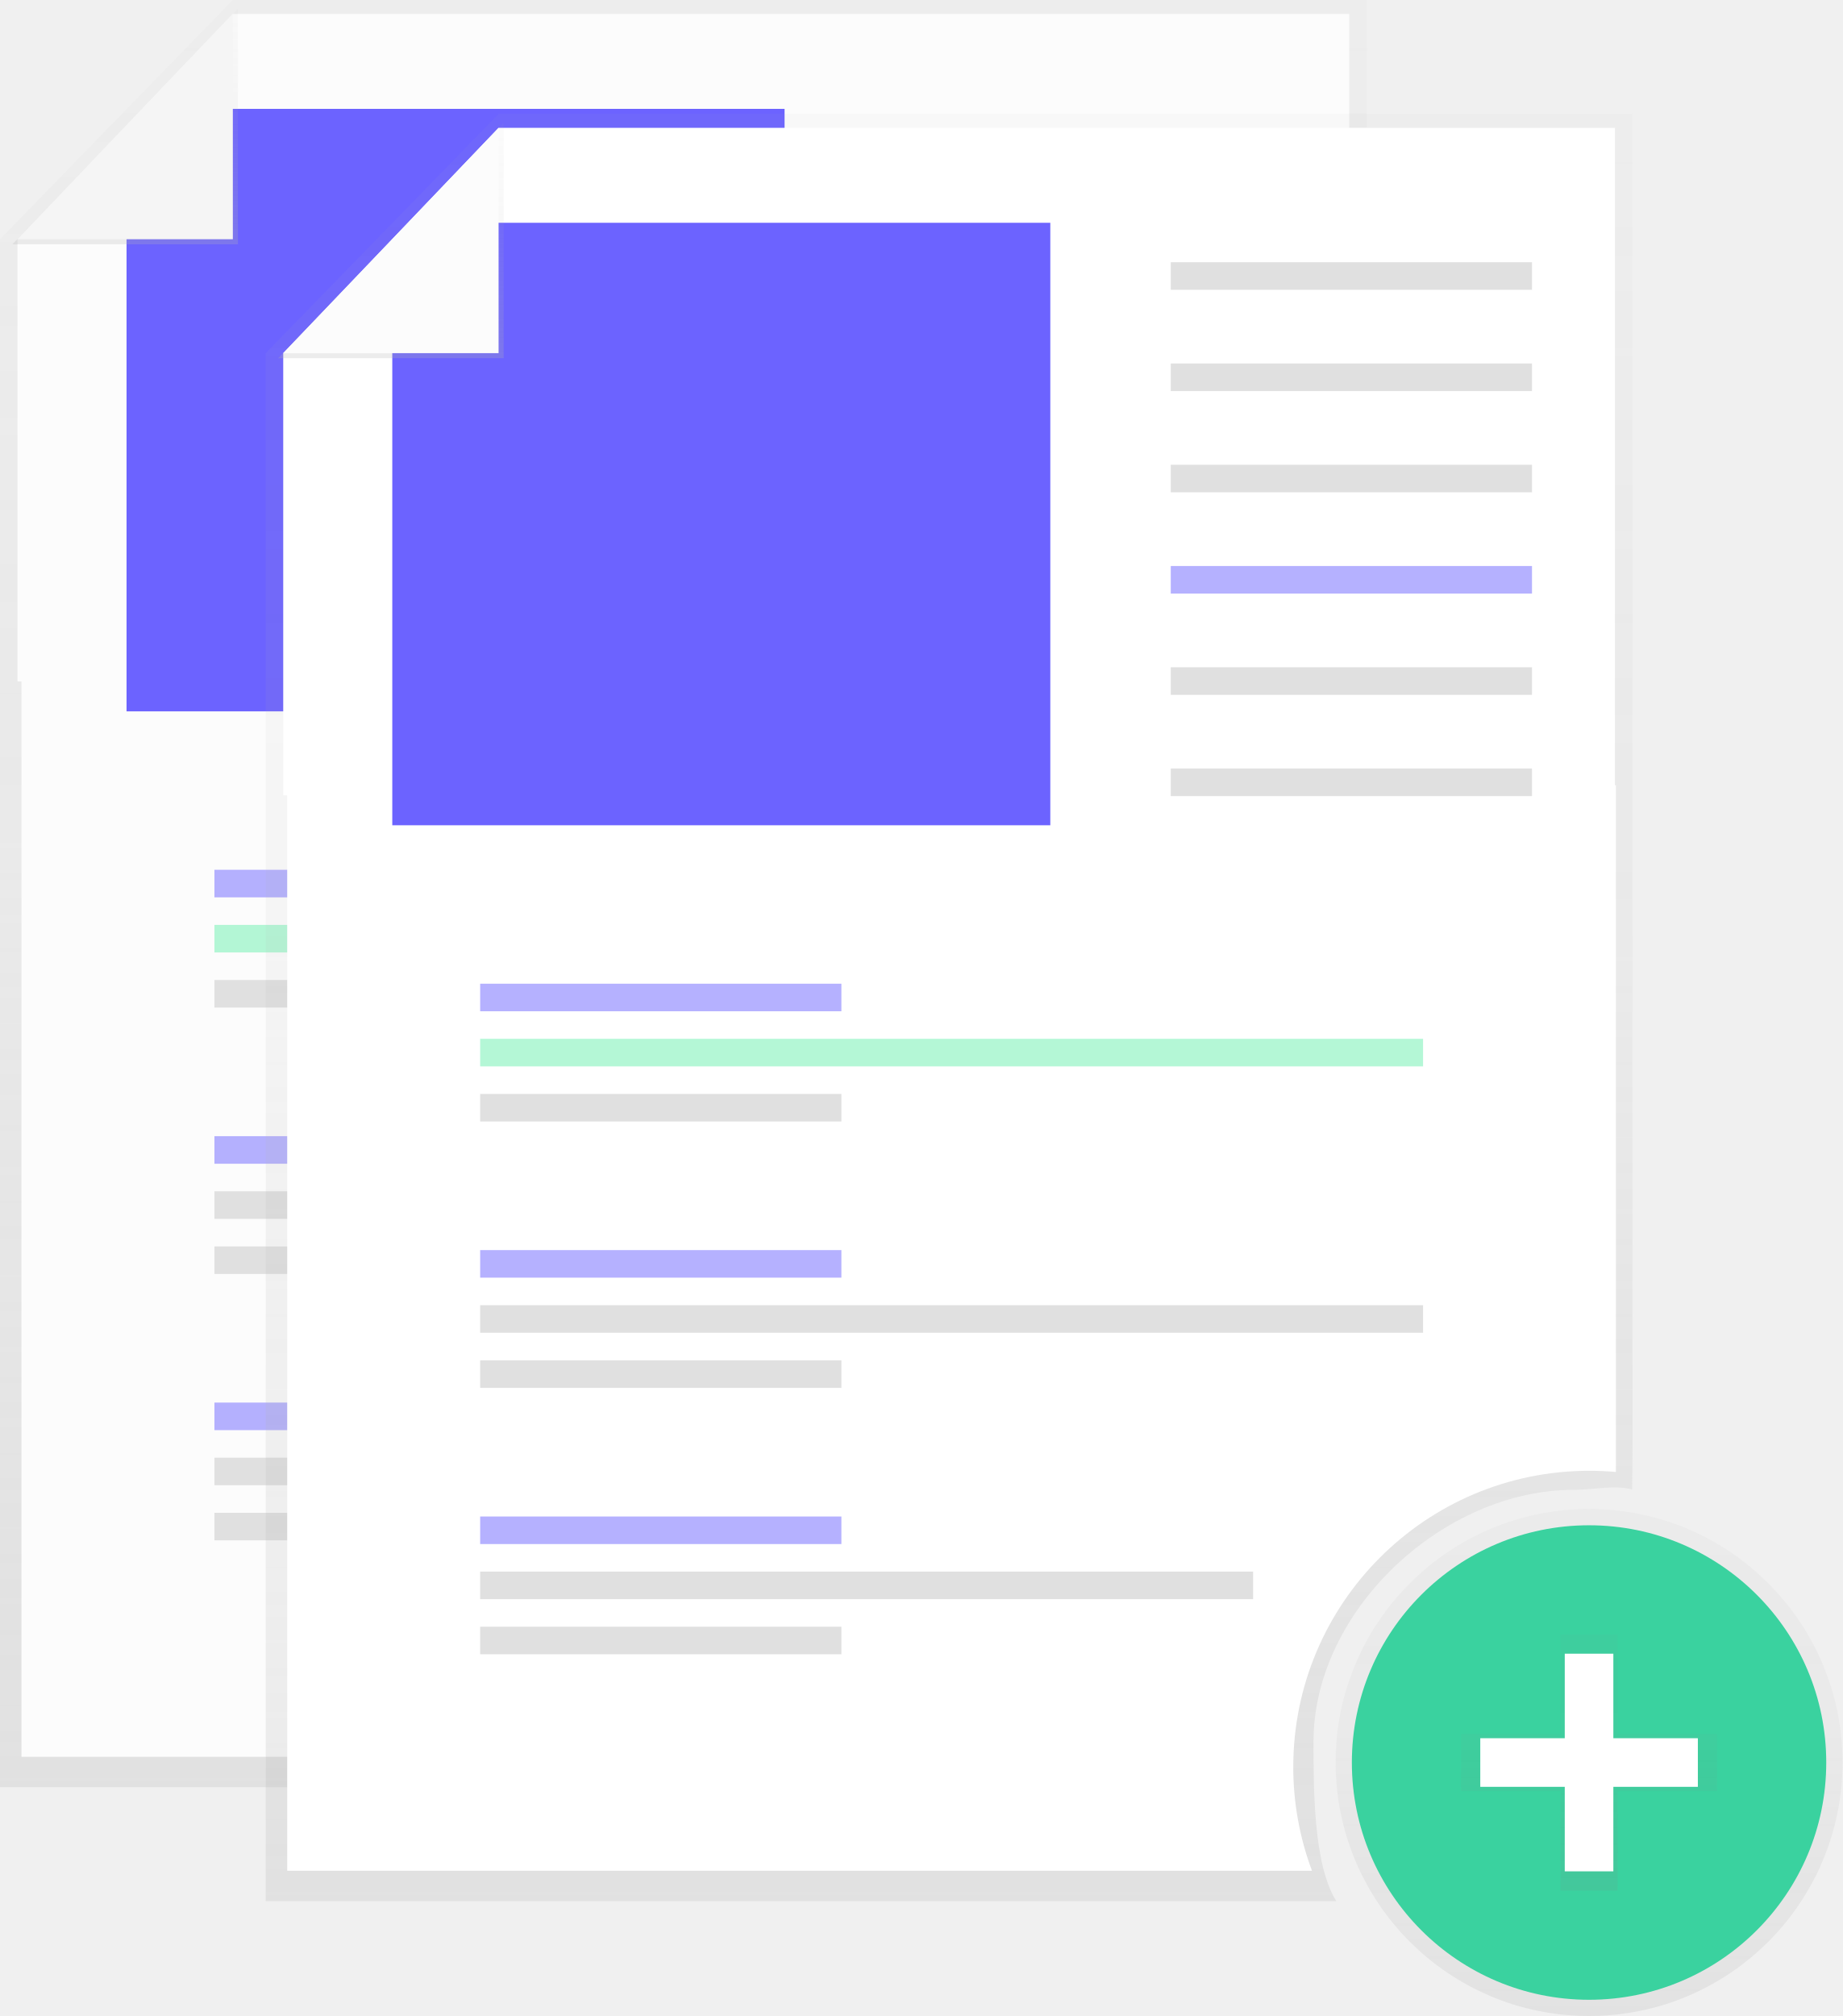
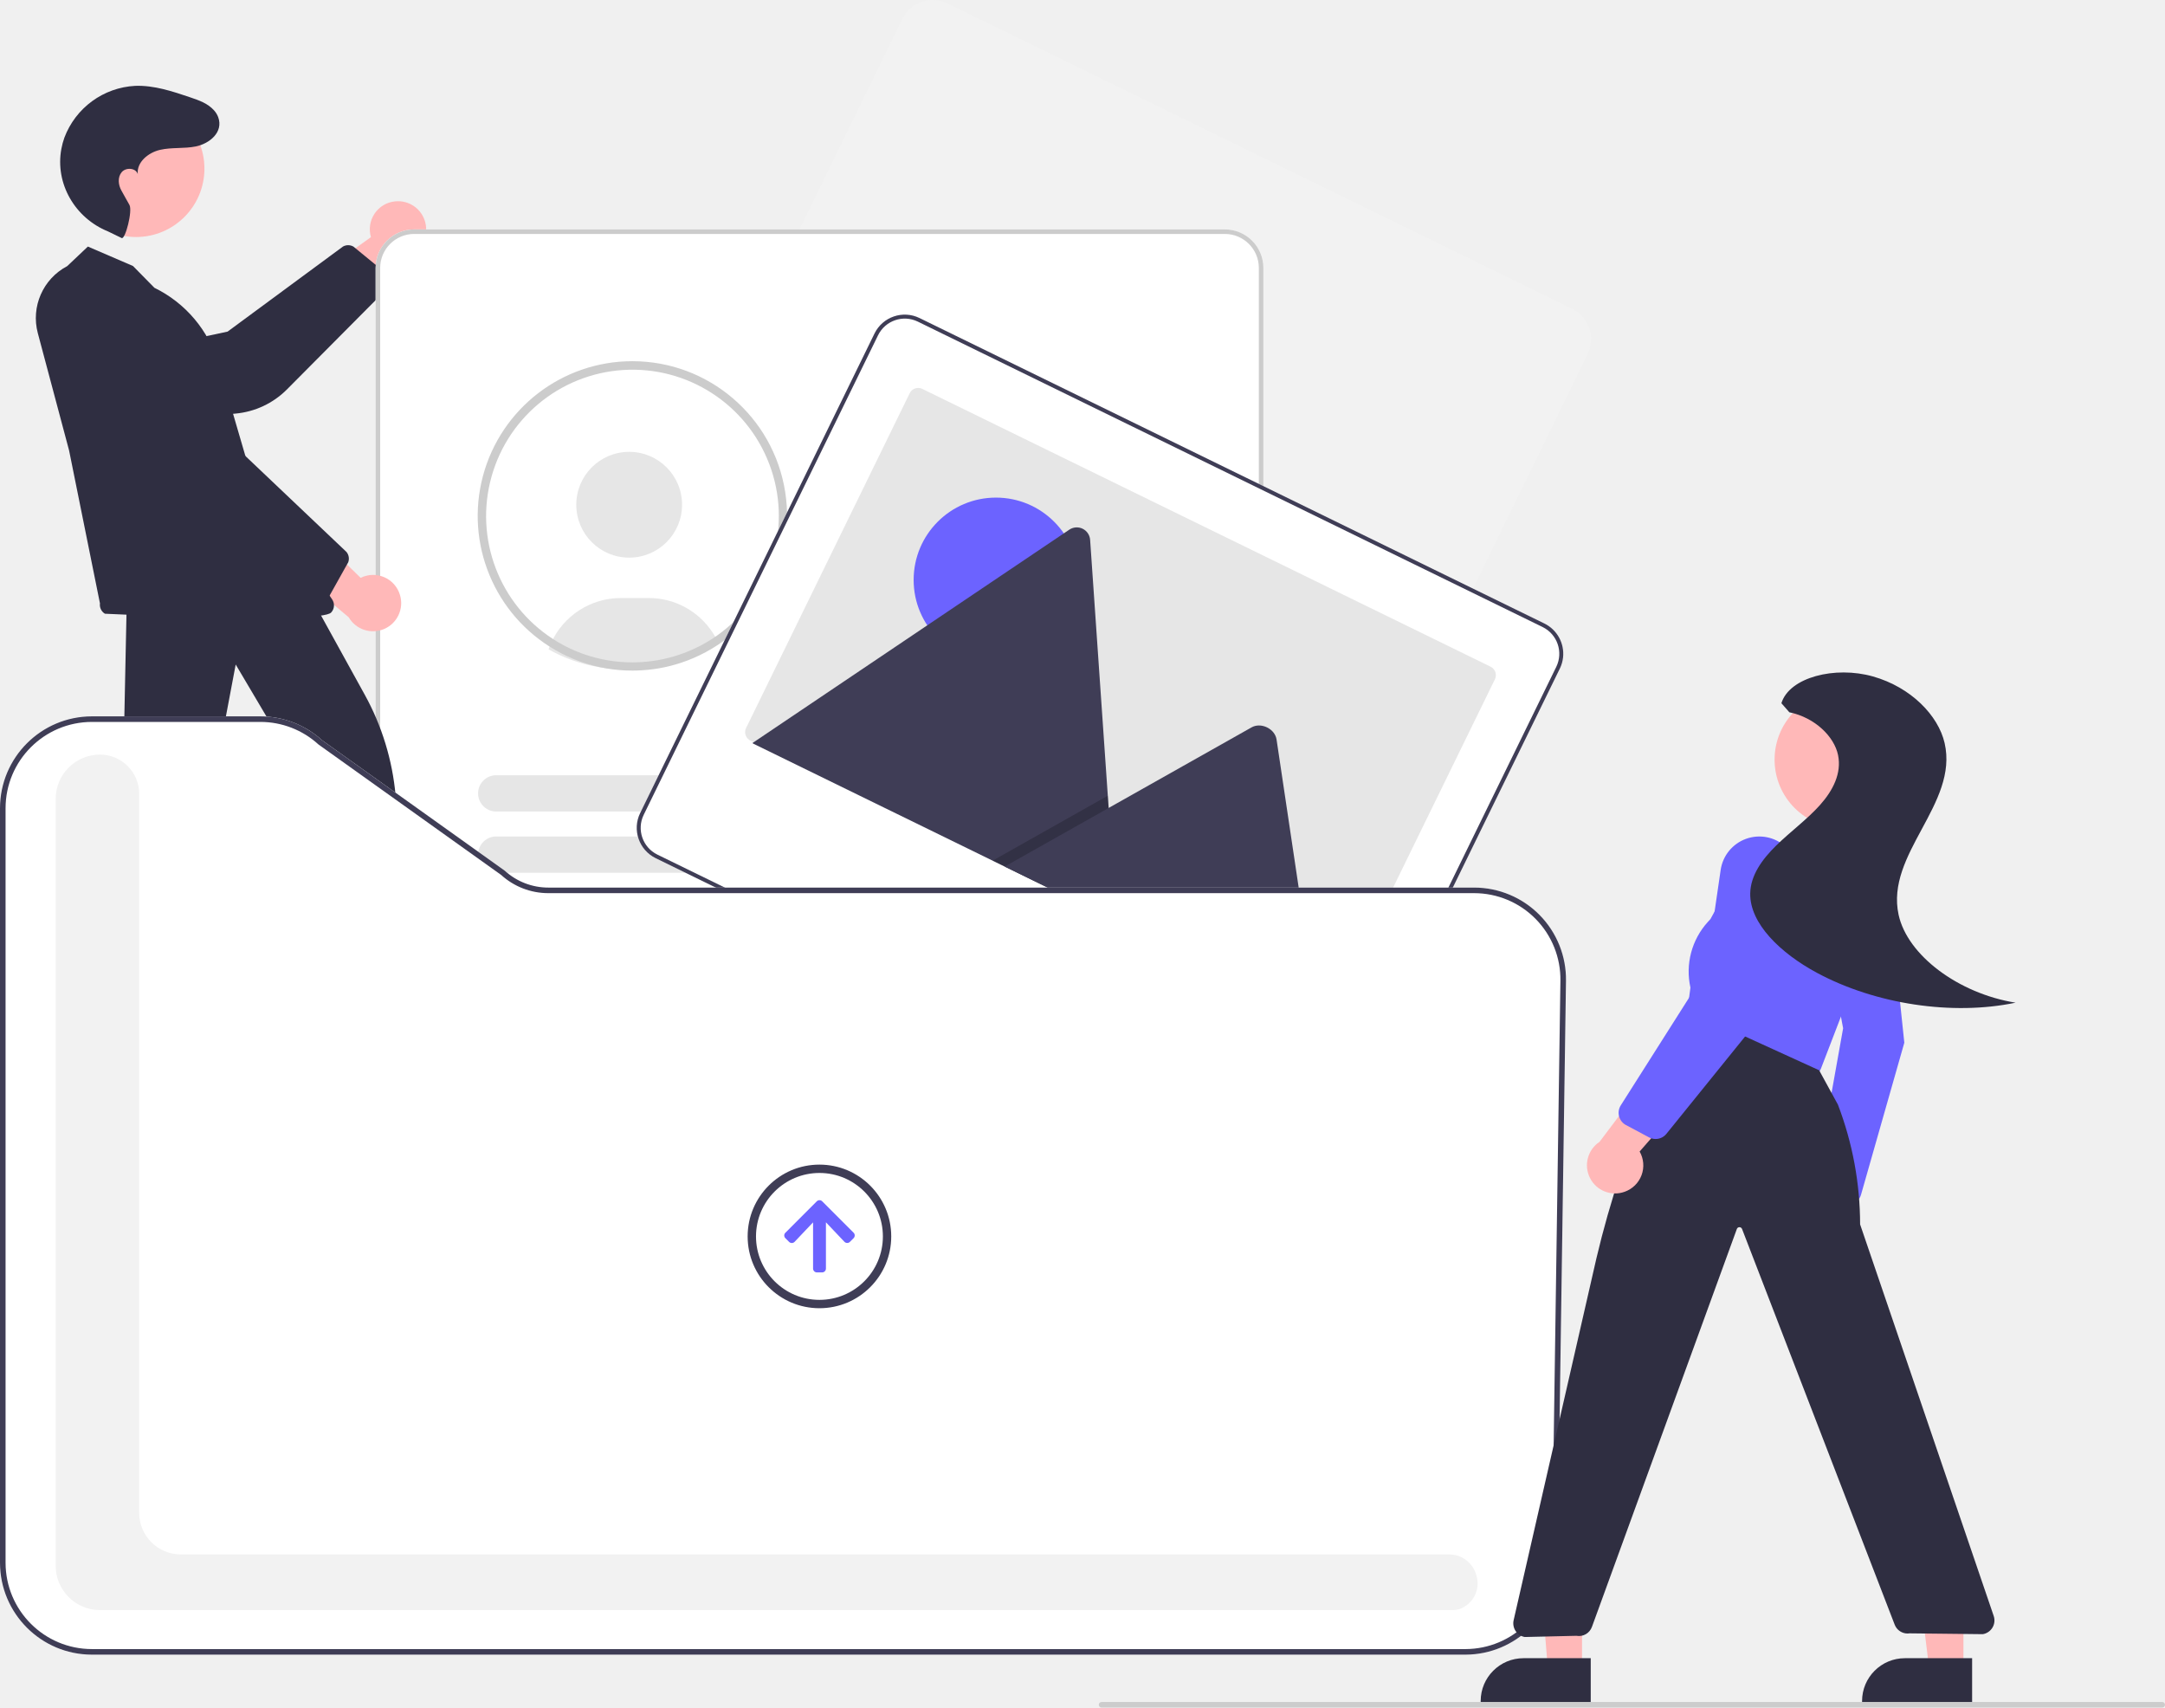
- <svg xmlns="http://www.w3.org/2000/svg" xmlns:xlink="http://www.w3.org/1999/xlink" id="72abf1fc-af5c-4a12-adab-83afeedac95e" data-name="Layer 1" width="728" height="796.38" viewBox="0 0 728 796.38">
-   <defs>
-     <linearGradient id="44dab5fe-2df9-47ba-adb2-140775afca0e" x1="506" y1="757.81" x2="506" y2="51.81" gradientUnits="userSpaceOnUse">
-       <stop offset="0" stop-color="#b3b3b3" stop-opacity="0.25" />
-       <stop offset="0.54" stop-color="#b3b3b3" stop-opacity="0.1" />
-       <stop offset="1" stop-color="#b3b3b3" stop-opacity="0.05" />
-     </linearGradient>
-     <linearGradient id="b071ddd1-33a6-4512-b8b6-1cee124e019a" x1="49.46" y1="96.5" x2="49.46" y2="3.5" xlink:href="#44dab5fe-2df9-47ba-adb2-140775afca0e" />
-     <linearGradient id="d200849e-56d5-45c5-85eb-e9070e3330a6" x1="627.87" y1="796.38" x2="627.87" y2="596.12" gradientUnits="userSpaceOnUse">
-       <stop offset="0" stop-color="gray" stop-opacity="0.25" />
-       <stop offset="0.54" stop-color="gray" stop-opacity="0.12" />
-       <stop offset="1" stop-color="gray" stop-opacity="0.1" />
-     </linearGradient>
-     <linearGradient id="39846f9a-c4dd-4a41-91c8-743bb7d77e65" x1="627.87" y1="746.82" x2="627.87" y2="645.68" xlink:href="#d200849e-56d5-45c5-85eb-e9070e3330a6" />
-     <linearGradient id="af8f0828-33b7-4bd6-b50f-ae3d37501acf" x1="611" y1="802.81" x2="611" y2="96.81" xlink:href="#44dab5fe-2df9-47ba-adb2-140775afca0e" />
-     <linearGradient id="152252ce-949a-4e00-886c-6a46b2444b40" x1="154.46" y1="141.5" x2="154.46" y2="48.5" xlink:href="#44dab5fe-2df9-47ba-adb2-140775afca0e" />
-   </defs>
-   <path d="M650,694.81c0-51.76,51.11-99.48,102.87-99.48,7.93,0,15.62-2,23-.16.1-2.26.16-15.54.16-17.82V51.81H328l-92,94.5v611.5H659C649.9,743.37,650,713.15,650,694.81Z" transform="translate(-236 -51.81)" fill="url(#44dab5fe-2df9-47ba-adb2-140775afca0e)" />
-   <path d="M642,704.81a117,117,0,0,1,117-117c3.53,0,7,.17,10.48.47V317h-525V745.81H649.39A116.74,116.74,0,0,1,642,704.81Z" transform="translate(-236 -51.81)" fill="#fcfcfc" />
-   <polygon points="533.09 269.19 6.91 269.19 6.91 94.5 92 5.5 533.09 5.5 533.09 269.19" fill="#fcfcfc" />
-   <rect x="357.59" y="58.59" width="142.73" height="10.89" fill="#e0e0e0" />
-   <rect x="357.59" y="98.59" width="142.73" height="10.89" fill="#e0e0e0" />
-   <rect x="357.59" y="138.59" width="142.73" height="10.89" fill="#e0e0e0" />
-   <rect x="357.59" y="178.59" width="142.73" height="10.89" fill="#6c63ff" opacity="0.5" />
-   <rect x="357.59" y="218.59" width="142.73" height="10.89" fill="#e0e0e0" />
-   <rect x="357.59" y="258.59" width="142.73" height="10.89" fill="#e0e0e0" />
-   <rect x="84.72" y="343.59" width="142.73" height="10.89" fill="#6c63ff" opacity="0.5" />
-   <rect x="84.72" y="387.13" width="142.73" height="10.89" fill="#e0e0e0" />
-   <rect x="84.72" y="365.36" width="372.56" height="10.89" fill="#69f0ae" opacity="0.5" />
-   <rect x="84.72" y="448.82" width="142.73" height="10.89" fill="#6c63ff" opacity="0.5" />
-   <rect x="84.72" y="492.37" width="142.73" height="10.89" fill="#e0e0e0" />
-   <rect x="84.72" y="470.59" width="372.56" height="10.89" fill="#e0e0e0" />
-   <rect x="84.72" y="554.06" width="142.73" height="10.89" fill="#6c63ff" opacity="0.5" />
-   <rect x="84.72" y="597.6" width="142.73" height="10.89" fill="#e0e0e0" />
-   <rect x="84.72" y="575.83" width="305.41" height="10.89" fill="#e0e0e0" />
-   <polygon points="310 281 50 281 50 54 59 43 79.75 43 310 43 310 281" fill="#6c63ff" />
-   <polygon points="4.91 96.5 94 96.5 94 3.5 4.91 96.5" fill="url(#b071ddd1-33a6-4512-b8b6-1cee124e019a)" />
-   <polygon points="6.91 94.5 92 94.5 92 5.5 6.91 94.5" fill="#f5f5f5" />
-   <g opacity="0.5">
-     <circle cx="627.87" cy="696.25" r="100.13" fill="url(#d200849e-56d5-45c5-85eb-e9070e3330a6)" />
-   </g>
-   <circle cx="627.87" cy="696.25" r="93.72" fill="#3ad29f" />
-   <g opacity="0.5">
-     <polygon points="678.44 684.95 639.16 684.95 639.16 645.68 616.58 645.68 616.58 684.95 577.3 684.95 577.3 707.54 616.58 707.54 616.58 746.82 639.16 746.82 639.16 707.54 678.44 707.54 678.44 684.95" fill="url(#39846f9a-c4dd-4a41-91c8-743bb7d77e65)" />
-   </g>
-   <rect x="618.27" y="653.26" width="19.2" height="85.97" fill="#fff" />
-   <rect x="854.27" y="705.07" width="19.2" height="85.97" transform="translate(1375.93 -167.62) rotate(90)" fill="#fff" />
-   <path d="M755,739.81c0-51.76,51.11-99.48,102.87-99.48,7.93,0,15.62-2,23-.16.1-2.26.16-15.54.16-17.82V96.81H433l-92,94.5v611.5H764C754.9,788.37,755,758.15,755,739.81Z" transform="translate(-236 -51.81)" fill="url(#af8f0828-33b7-4bd6-b50f-ae3d37501acf)" />
-   <path d="M747,749.81a117,117,0,0,1,117-117c3.53,0,7,.17,10.48.47V362h-525V790.81H754.39A116.74,116.74,0,0,1,747,749.81Z" transform="translate(-236 -51.81)" fill="#fff" />
-   <polygon points="638.09 314.19 111.91 314.19 111.91 139.5 197 50.5 638.09 50.5 638.09 314.19" fill="#fff" />
-   <rect x="462.59" y="103.59" width="142.73" height="10.89" fill="#e0e0e0" />
-   <rect x="462.59" y="143.59" width="142.73" height="10.89" fill="#e0e0e0" />
-   <rect x="462.59" y="183.59" width="142.73" height="10.89" fill="#e0e0e0" />
-   <rect x="462.59" y="223.59" width="142.73" height="10.89" fill="#6c63ff" opacity="0.5" />
-   <rect x="462.59" y="263.59" width="142.73" height="10.89" fill="#e0e0e0" />
-   <rect x="462.59" y="303.59" width="142.73" height="10.89" fill="#e0e0e0" />
-   <rect x="189.72" y="388.59" width="142.73" height="10.89" fill="#6c63ff" opacity="0.5" />
-   <rect x="189.72" y="432.13" width="142.73" height="10.89" fill="#e0e0e0" />
-   <rect x="189.72" y="410.36" width="372.56" height="10.89" fill="#69f0ae" opacity="0.5" />
-   <rect x="189.72" y="493.82" width="142.73" height="10.89" fill="#6c63ff" opacity="0.5" />
-   <rect x="189.72" y="537.37" width="142.73" height="10.89" fill="#e0e0e0" />
-   <rect x="189.72" y="515.59" width="372.56" height="10.89" fill="#e0e0e0" />
-   <rect x="189.72" y="599.06" width="142.73" height="10.89" fill="#6c63ff" opacity="0.5" />
-   <rect x="189.72" y="642.6" width="142.73" height="10.89" fill="#e0e0e0" />
-   <rect x="189.72" y="620.83" width="305.41" height="10.89" fill="#e0e0e0" />
-   <polygon points="415 326 155 326 155 99 164 88 184.75 88 415 88 415 326" fill="#6c63ff" />
-   <polygon points="109.91 141.5 199 141.5 199 48.5 109.91 141.5" fill="url(#152252ce-949a-4e00-886c-6a46b2444b40)" />
-   <polygon points="111.91 139.5 197 139.5 197 50.5 111.91 139.5" fill="#fcfcfc" />
+ <svg xmlns="http://www.w3.org/2000/svg" data-name="Layer 1" width="777.697" height="613.285" viewBox="0 0 777.697 613.285">
+   <path d="M352.946,215.692a10.056,10.056,0,0,0-8.543,12.836l-29.075,20.776,17.331,6.669,24.953-20.752a10.11,10.11,0,0,0-4.666-19.53Z" transform="translate(-211.1516 -143.3574)" fill="#ffb8b8" />
+   <path d="M350.242,246.986l-36.064,36.287a29.896,29.896,0,0,1-18.419,8.63l-44.563,4.066a12.28,12.28,0,0,1-9.115-2.865,11.996,11.996,0,0,1,5.293-20.951l45.526-9.694,41.448-30.553a3.793,3.793,0,0,1,3.769.028l11.272,9.234a3.703,3.703,0,0,1,1.868,3.886A3.618,3.618,0,0,1,350.242,246.986Z" transform="translate(-211.1516 -143.3574)" fill="#2f2e41" />
+   <path d="M782.628,266.487a12.132,12.132,0,0,0-6.718-12.199L551.469,144.591a12.1,12.1,0,0,0-16.186,5.551l-.004.008L451.099,322.384a12.121,12.121,0,0,0,5.56,16.19L681.1,448.271a12.121,12.121,0,0,0,16.19-5.56l84.18-172.234A12.012,12.012,0,0,0,782.628,266.487Z" transform="translate(-211.1516 -143.3574)" fill="#f2f2f2" />
+   <path d="M651.142,648.761H359.917a13.845,13.845,0,0,1-13.829-13.829V239.582a13.845,13.845,0,0,1,13.829-13.829H651.142a13.845,13.845,0,0,1,13.829,13.829v395.349A13.845,13.845,0,0,1,651.142,648.761Z" transform="translate(-211.1516 -143.3574)" fill="#fff" />
+   <circle cx="226.008" cy="181.285" r="19" fill="#e6e6e6" />
+   <path d="M408.201,376.572a54.431,54.431,0,0,0,8.399,3.871l.513.178A54.767,54.767,0,0,0,435.32,383.712c1.248,0,2.449-.043,3.572-.128a54.135,54.135,0,0,0,8.123-1.12c1.468-.321,2.932-.705,4.348-1.139.343-.101.66-.2,1.007-.309a55.183,55.183,0,0,0,16.052-8.318,24.805,24.805,0,0,0-1.279-2.149,27.425,27.425,0,0,0-22.983-12.406h-10a27.516,27.516,0,0,0-25.025,16.088A24.984,24.984,0,0,0,408.201,376.572Z" transform="translate(-211.1516 -143.3574)" fill="#e6e6e6" />
+   <path d="M443.607,381.991a3.618,3.618,0,0,0-1.78.625,53.17,53.17,0,0,0,7.971-1.106Z" transform="translate(-211.1516 -143.3574)" fill="#2f2e41" />
+   <path d="M438.312,273.083a55.566,55.566,0,0,0-27.72,103.72,54.639,54.639,0,0,0,8.83,4.11l.52.18a55.258,55.258,0,0,0,18.37,3.12c1.21,0,2.42-.04,3.61-.13a54.65,54.65,0,0,0,8.19-1.13c1.51-.33,2.99-.72,4.39-1.15.34-.1.66-.2,1.01-.31a55.571,55.571,0,0,0-17.2-108.41Zm32.24,97.19a52.681,52.681,0,0,1-15.95,8.41c-.31.1-.63.2-.95.3-1.33.41-2.73.77-4.17,1.08a51.231,51.231,0,0,1-7.75,1.08c-1.13.08-2.28.12-3.42.12a52.544,52.544,0,0,1-17.39-2.95l-.49-.17a51.236,51.236,0,0,1-8.76-4.12,52.576,52.576,0,1,1,58.88-3.75Z" transform="translate(-211.1516 -143.3574)" fill="#ccc" />
+   <path d="M364.676,494.922" transform="translate(-211.1516 -143.3574)" fill="#f2f2f2" />
+   <path d="M651.142,648.761H359.917a13.845,13.845,0,0,1-13.829-13.829V239.582a13.845,13.845,0,0,1,13.829-13.829H651.142a13.845,13.845,0,0,1,13.829,13.829v395.349A13.845,13.845,0,0,1,651.142,648.761ZM359.917,227.38A12.216,12.216,0,0,0,347.715,239.582v395.349a12.216,12.216,0,0,0,12.202,12.202H651.142a12.216,12.216,0,0,0,12.202-12.202V239.582a12.216,12.216,0,0,0-12.202-12.202Z" transform="translate(-211.1516 -143.3574)" fill="#ccc" />
+   <path d="M594.764,328.433H512.358a6.519,6.519,0,1,1,0-13.039H594.764a6.519,6.519,0,1,1,0,13.039Z" transform="translate(-211.1516 -143.3574)" fill="#e6e6e6" />
+   <path d="M621.656,350.436H512.358a6.519,6.519,0,1,1,0-13.039h109.299a6.519,6.519,0,0,1,0,13.039Z" transform="translate(-211.1516 -143.3574)" fill="#e6e6e6" />
+   <path d="M594.644,434.825H389.403a6.519,6.519,0,1,1,0-13.039H594.644a6.519,6.519,0,1,1,0,13.039Z" transform="translate(-211.1516 -143.3574)" fill="#e6e6e6" />
+   <path d="M621.536,456.827H389.403a6.519,6.519,0,1,1,0-13.039H621.536a6.519,6.519,0,0,1,0,13.039Z" transform="translate(-211.1516 -143.3574)" fill="#e6e6e6" />
+   <path d="M594.644,507.398H389.403a6.519,6.519,0,1,1,0-13.039H594.644a6.519,6.519,0,1,1,0,13.039Z" transform="translate(-211.1516 -143.3574)" fill="#e6e6e6" />
+   <path d="M621.536,529.401H389.403a6.519,6.519,0,0,1,0-13.039H621.536a6.519,6.519,0,1,1,0,13.039Z" transform="translate(-211.1516 -143.3574)" fill="#e6e6e6" />
+   <path d="M594.644,579.971H389.403a6.519,6.519,0,0,1,0-13.039H594.644a6.519,6.519,0,1,1,0,13.039Z" transform="translate(-211.1516 -143.3574)" fill="#e6e6e6" />
+   <path d="M621.536,601.974H389.403a6.519,6.519,0,0,1,0-13.039H621.536a6.519,6.519,0,0,1,0,13.039Z" transform="translate(-211.1516 -143.3574)" fill="#e6e6e6" />
+   <path d="M772.628,379.487a12.132,12.132,0,0,0-6.718-12.199L541.469,257.591a12.1,12.1,0,0,0-16.186,5.551l-.004.008L441.099,435.384a12.121,12.121,0,0,0,5.56,16.19L671.1,561.271a12.121,12.121,0,0,0,16.19-5.56l84.18-172.234A12.012,12.012,0,0,0,772.628,379.487Z" transform="translate(-211.1516 -143.3574)" fill="#fff" />
+   <path d="M772.628,379.487a12.132,12.132,0,0,0-6.718-12.199L541.469,257.591a12.1,12.1,0,0,0-16.186,5.551l-.004.008L441.099,435.384a12.121,12.121,0,0,0,5.56,16.19L671.1,561.271a12.121,12.121,0,0,0,16.19-5.56l84.18-172.234A12.012,12.012,0,0,0,772.628,379.487ZM686.01,555.086a10.693,10.693,0,0,1-14.285,4.906L447.284,450.295a10.693,10.693,0,0,1-4.906-14.285l84.18-172.234a10.693,10.693,0,0,1,14.285-4.906L765.285,368.568a10.693,10.693,0,0,1,4.906,14.285Z" transform="translate(-211.1516 -143.3574)" fill="#3f3d56" />
+   <path d="M748.148,387.319,689.367,507.584a3.369,3.369,0,0,1-4.506,1.549l-0,0-204.16-99.784a2.839,2.839,0,0,1-.417-.246,3.367,3.367,0,0,1-1.131-4.262l58.78-120.265a3.369,3.369,0,0,1,4.506-1.549h0L746.6,382.811a3.369,3.369,0,0,1,1.549,4.506l0,0Z" transform="translate(-211.1516 -143.3574)" fill="#e6e6e6" />
+   <circle cx="357.759" cy="208.287" r="29.567" fill="#6c63ff" />
+   <path d="M612.202,474.217,481.888,410.526a2.954,2.954,0,0,1-.468-.277l113.81-76.633a4.803,4.803,0,0,1,7.512,3.671l6.348,91.858.306,4.397Z" transform="translate(-211.1516 -143.3574)" fill="#3f3d56" />
+   <polygon points="401.05 330.86 356.558 309.114 393.905 288.064 396.594 286.548 397.938 285.789 398.244 290.185 401.05 330.86" opacity="0.2" style="isolation:isolate" />
+   <path d="M684.759,509.68,572.049,454.592l37.347-21.05,2.689-1.517L660.752,404.592c3.19-1.798,7.761.227,8.798,3.667a5.718,5.718,0,0,1,.16.711Z" transform="translate(-211.1516 -143.3574)" fill="#3f3d56" />
+   <polygon points="125.844 376.82 138.103 376.819 143.936 329.531 125.841 329.532 125.844 376.82" fill="#ffb8b8" />
+   <path d="M333.868,516.175l24.144-.001h.001a15.386,15.386,0,0,1,15.386,15.386v.5l-39.531.001Z" transform="translate(-211.1516 -143.3574)" fill="#2f2e41" />
+   <polygon points="30.551 369.014 43.253 371.498 58.881 323.688 40.135 320.021 30.551 369.014" fill="#ffb8b8" />
+   <path d="M239.274,507.59l25.014,4.893.001 0a16.243,16.243,0,0,1,12.822,19.06l-.101.518L236.055,524.05Z" transform="translate(-211.1516 -143.3574)" fill="#2f2e41" />
+   <path d="M354.832,357.056a10.056,10.056,0,0,0-14.136-6.159l-25.554-24.979L311.616,344.15l24.807,20.926a10.11,10.11,0,0,0,18.409-8.019Z" transform="translate(-211.1516 -143.3574)" fill="#ffb8b8" />
+   <circle cx="48.871" cy="60.566" r="24.561" fill="#ffb8b8" />
+   <path d="M254.865,228.86c1.305.571,3.977-9.827,2.78-11.907-1.78-3.093-1.675-3.071-2.857-5.117s-1.446-4.847.084-6.648,5.072-1.562,5.77.696c-.449-4.288,3.792-7.735,7.993-8.703s8.632-.367,12.857-1.229c4.902-1,10.003-5.11,8.047-10.501a7.593,7.593,0,0,0-1.481-2.434c-2.26-2.541-5.421-3.626-8.512-4.675-6.43-2.182-13.036-4.392-19.822-4.151a28.798,28.798,0,0,0-25.446,18.609,26.156,26.156,0,0,0-1.083,4.025c-2.329,12.524,4.944,24.878,16.756,29.647Z" transform="translate(-211.1516 -143.3574)" fill="#2f2e41" />
+   <path d="M248.835,363.784a3.754,3.754,0,0,1-1.778-3.717l-11.083-54.901-11.234-42.135h0A21.074,21.074,0,0,1,235.291,238.94l7.427-7.027,16.202,6.98,7.699,7.828a44.027,44.027,0,0,1,22.993,27.261L301.961,316.237,330.478,358.664a3.773,3.773,0,0,1-.369,4.68C326.142,367.611,248.835,363.784,248.835,363.784Z" transform="translate(-211.1516 -143.3574)" fill="#2f2e41" />
+   <path d="M323.548,359.884l-42.051-29.14A29.896,29.896,0,0,1,269.77,314.124L257.95,270.965a12.28,12.28,0,0,1,1.221-9.477,11.996,11.996,0,0,1,21.554,1.536l17.53,43.12,37.35,35.446a3.793,3.793,0,0,1,.634,3.716l-7.113,12.717a3.703,3.703,0,0,1-3.499,2.521A3.618,3.618,0,0,1,323.548,359.884Z" transform="translate(-211.1516 -143.3574)" fill="#2f2e41" />
+   <path d="M236.188,505.053a3.744,3.744,0,0,1-.448-3.423l19.454-70.72,1.438-69.295,65.486-4.491.318-.021,19.724,35.749a91.977,91.977,0,0,1,11.1,36.235l6.5,71.23a3.716,3.716,0,0,1-3.251,4.064l-19.746,1.878a3.674,3.674,0,0,1-4.079-3.111l-8.018-72.383-28.85-48.745-9.684,51.318L266.071,504.207a3.719,3.719,0,0,1-3.458,2.426l-23.4.01A3.639,3.639,0,0,1,236.188,505.053Z" transform="translate(-211.1516 -143.3574)" fill="#2f2e41" />
+   <path d="M737.616,737.643H244.152a33.037,33.037,0,0,1-33-33v-271a33.037,33.037,0,0,1,33-33h60.503a32.925,32.925,0,0,1,22.195,8.58l65.612,46.851a23.182,23.182,0,0,0,15.659,6.069H740.68A33,33,0,0,1,773.677,495.625l-3.064,209.5A33.138,33.138,0,0,1,737.616,737.643Z" transform="translate(-211.1516 -143.3574)" fill="#fff" />
+   <path d="M733.232,721.643H247.071a15.938,15.938,0,0,1-15.919-15.919V430.292A15.938,15.938,0,0,1,247.071,414.373a14.096,14.096,0,0,1,14.081,14.081v258.27A14.936,14.936,0,0,0,276.071,701.643H731.59a10.125,10.125,0,0,1,9.915,7.587,9.72,9.72,0,0,1-4.307,11.185A7.595,7.595,0,0,1,733.232,721.643Z" transform="translate(-211.1516 -143.3574)" fill="#f2f2f2" />
+   <path d="M494.576,589.37l-1.28-1.28a1.37,1.37,0,0,1-.064-1.936q.031-.033.064-.064l11.23-11.24a1.37,1.37,0,0,1,1.936-.064q.033.031.064.064l11.23,11.23a1.39,1.39,0,0,1,.035,1.965l-.035.035-1.28,1.28a1.39,1.39,0,0,1-1.965.035l-.035-.035-6.64-7v16.61a1.38,1.38,0,0,1-1.37,1.39l-.01 0h-1.85a1.39,1.39,0,0,1-1.39-1.39h0V582.38l-6.64,7a1.39,1.39,0,0,1-1.966.025Z" transform="translate(-211.1516 -143.3574)" fill="#6c63ff" />
+   <path d="M505.506,564.64a22.79,22.79,0,1,1-22.79,22.79h0a22.81,22.81,0,0,1,22.79-22.79m0-3a25.79,25.79,0,1,0,25.79,25.79h0A25.79,25.79,0,0,0,505.506,561.64Z" transform="translate(-211.1516 -143.3574)" fill="#3f3d56" />
+   <path d="M737.616,737.643H244.152a33.037,33.037,0,0,1-33-33v-271a33.037,33.037,0,0,1,33-33h60.503a32.925,32.925,0,0,1,22.195,8.58l65.612,46.851a23.182,23.182,0,0,0,15.659,6.069H740.68A33,33,0,0,1,773.677,495.625l-3.064,209.5A33.138,33.138,0,0,1,737.616,737.643Zm-493.465-335a31.035,31.035,0,0,0-31,31v271a31.035,31.035,0,0,0,31,31h493.465a31.13,31.13,0,0,0,30.997-30.547l3.064-209.5a31,31,0,0,0-30.997-31.453H408.12a25.179,25.179,0,0,1-16.962-6.551l-65.611-46.851a30.931,30.931,0,0,0-20.892-8.098Z" transform="translate(-211.1516 -143.3574)" fill="#3f3d56" />
+   <polygon points="568.285 599.561 556.025 599.561 552.193 552.273 568.287 552.274 568.285 599.561" fill="#ffb8b8" />
+   <path d="M782.563,754.803l-39.531-.001v-.5a15.386,15.386,0,0,1,15.386-15.386h.001l24.144.001Z" transform="translate(-211.1516 -143.3574)" fill="#2f2e41" />
+   <polygon points="705.285 599.561 693.025 599.561 687.193 552.273 705.287 552.274 705.285 599.561" fill="#ffb8b8" />
+   <path d="M919.563,754.803l-39.531-.001v-.5a15.386,15.386,0,0,1,15.386-15.386h.001l24.144.001Z" transform="translate(-211.1516 -143.3574)" fill="#2f2e41" />
+   <path d="M876.125,596.733a11.291,11.291,0,0,0,.291-14.301,9.299,9.299,0,0,0-1.071-1.091l9.234-34.092-15.39,5.106-6.409,31.591a11.372,11.372,0,0,0,1.017,12.449A7.899,7.899,0,0,0,876.125,596.733Z" transform="translate(-211.1516 -143.3574)" fill="#ffb8b8" />
+   <path d="M875.533,575.762a3.909,3.909,0,0,1-.576-.043l-8.02-1.209a4.343,4.343,0,0,1-3.013-2.087,5.603,5.603,0,0,1-.703-3.873l10.005-55.882-6.786-35.901c-1.308-6.909,2.067-13.887,7.851-16.232a10.728,10.728,0,0,1,10.493,1.344,14.317,14.317,0,0,1,5.621,10.208l4.802,45.776-.057.199L879.695,572.311A4.476,4.476,0,0,1,875.533,575.762Z" transform="translate(-211.1516 -143.3574)" fill="#6c63ff" />
+   <circle cx="662.013" cy="272.831" r="24.561" fill="#ffb8b8" />
+   <path d="M860.59,530.359a4.971,4.971,0,0,1-1.789-.333l-38.821-14.932a4.983,4.983,0,0,1-3.161-5.328l1.559-11.693a26.501,26.501,0,0,1,6.25-23.59l.945-1.04,11.485-20.944a12.26,12.26,0,0,1,16.731-4.808l20.282,11.334a12.238,12.238,0,0,1,5.65,6.825,37.406,37.406,0,0,1-.573,25.196L865.262,527.154A5.035,5.035,0,0,1,860.59,530.359Z" transform="translate(-211.1516 -143.3574)" fill="#6c63ff" />
+   <path d="M758.852,731.308l-.053-.01a5.001,5.001,0,0,1-3.922-6.06l29.749-130.04a350.679,350.679,0,0,1,20.102-60.146l12.656-28.856,47.226,21.56,6.743,12.333a120.697,120.697,0,0,1,7.976,43.022l47.987,140.632a5,5,0,0,1-3.91,6.546l-26.269-.297a4.045,4.045,0,0,1-.751.063,4.967,4.967,0,0,1-4.621-3.135l-54.854-142.186a1.006,1.006,0,0,0-.962-.62.971.971,0,0,0-.903.657l-52.048,142.894a4.976,4.976,0,0,1-5.588,3.21Z" transform="translate(-211.1516 -143.3574)" fill="#2f2e41" />
+   <path d="M794.765,571.392a10.056,10.056,0,0,0,5.365-14.456l23.523-26.901-18.399-2.509-19.517,25.93a10.11,10.11,0,0,0,9.028,17.935Z" transform="translate(-211.1516 -143.3574)" fill="#ffb8b8" />
+   <path d="M805.854,552.442a5.009,5.009,0,0,1-2.348-.586l-8.278-4.415a5.001,5.001,0,0,1-1.869-7.091l30.574-48.177,5.302-36.356a14.035,14.035,0,1,1,27.521,5.356l-10.946,44.811-36.063,44.604A4.984,4.984,0,0,1,805.854,552.442Z" transform="translate(-211.1516 -143.3574)" fill="#6c63ff" />
+   <path d="M851.057,395.924c2.841-9.316,19.255-13.473,32.898-9.607s23.444,14,25.726,23.909c5.052,21.942-21.3,39.751-16.525,61.695,3.159,14.519,21.436,28.246,42.02,31.562-22.685,4.746-50.373.574-71.41-10.759-13.093-7.054-24.077-17.699-23.911-28.435.1-6.501,4.236-12.249,9.293-17.216s11.111-9.381,15.752-14.565,7.857-11.391,6.502-17.972-8.235-13.443-17.494-15.358Z" transform="translate(-211.1516 -143.3574)" fill="#2f2e41" />
+   <path d="M987.848,756.643h-381a1,1,0,0,1,0-2h381a1,1,0,0,1,0,2Z" transform="translate(-211.1516 -143.3574)" fill="#ccc" />
</svg>
